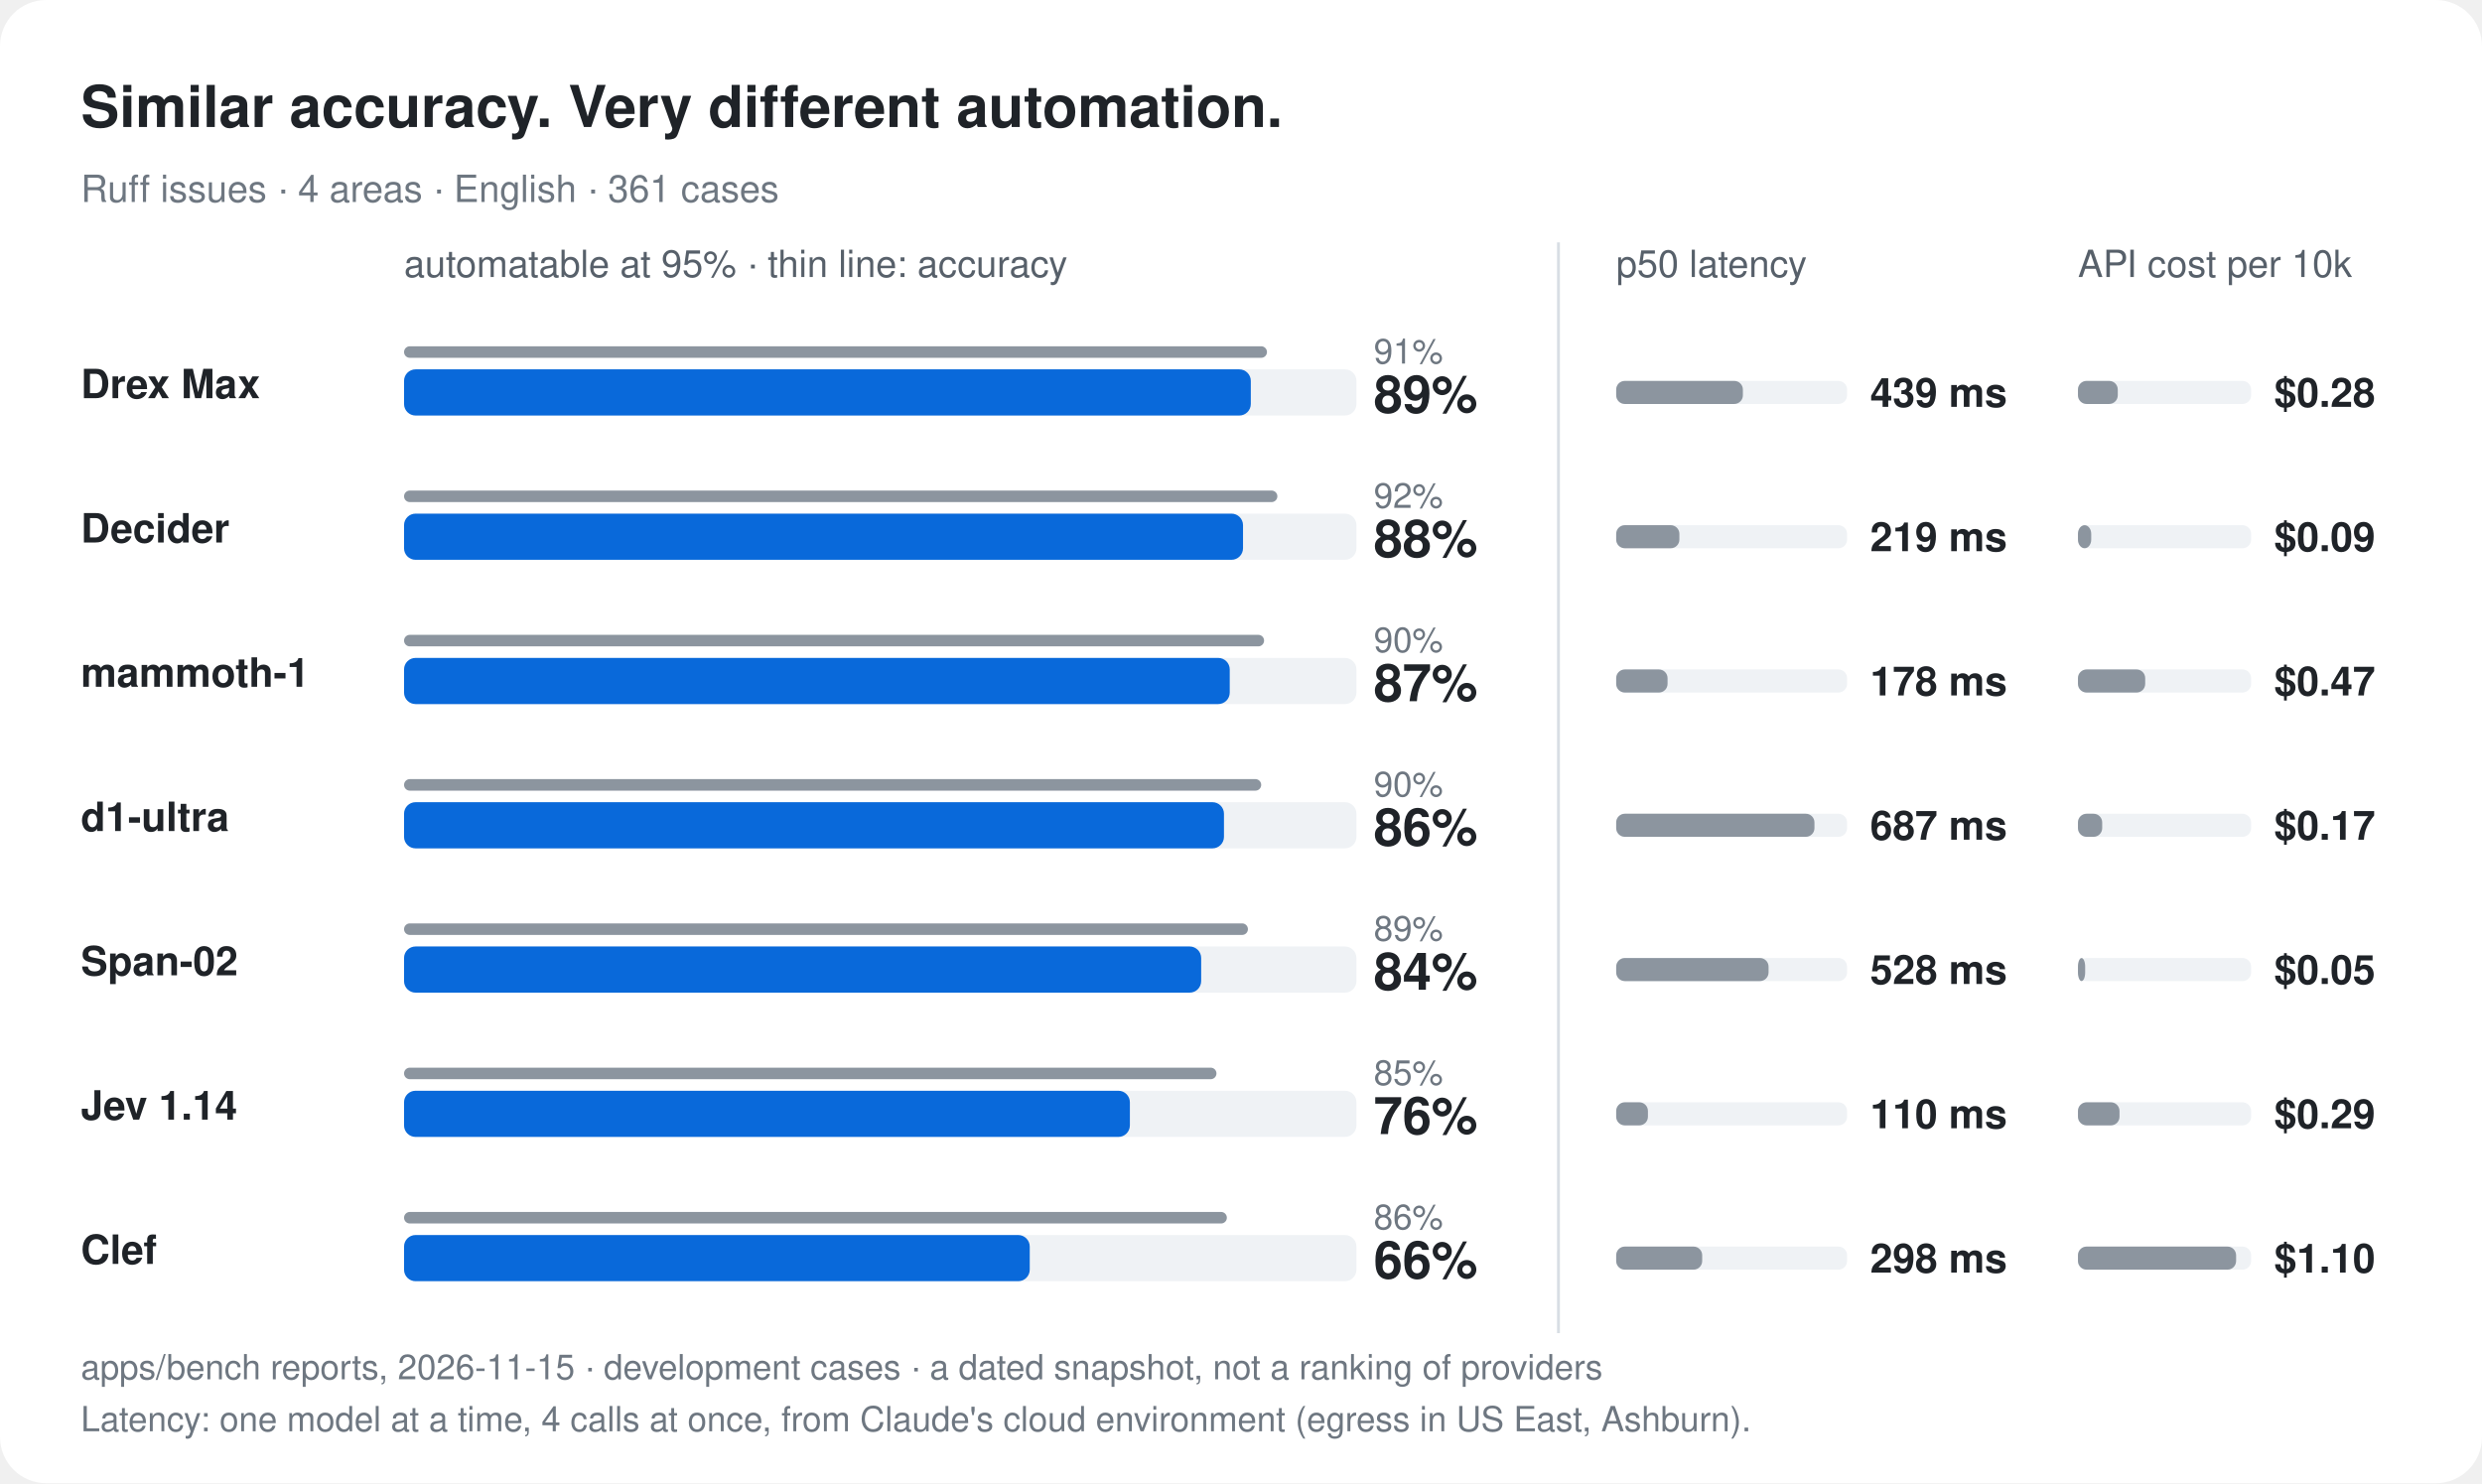
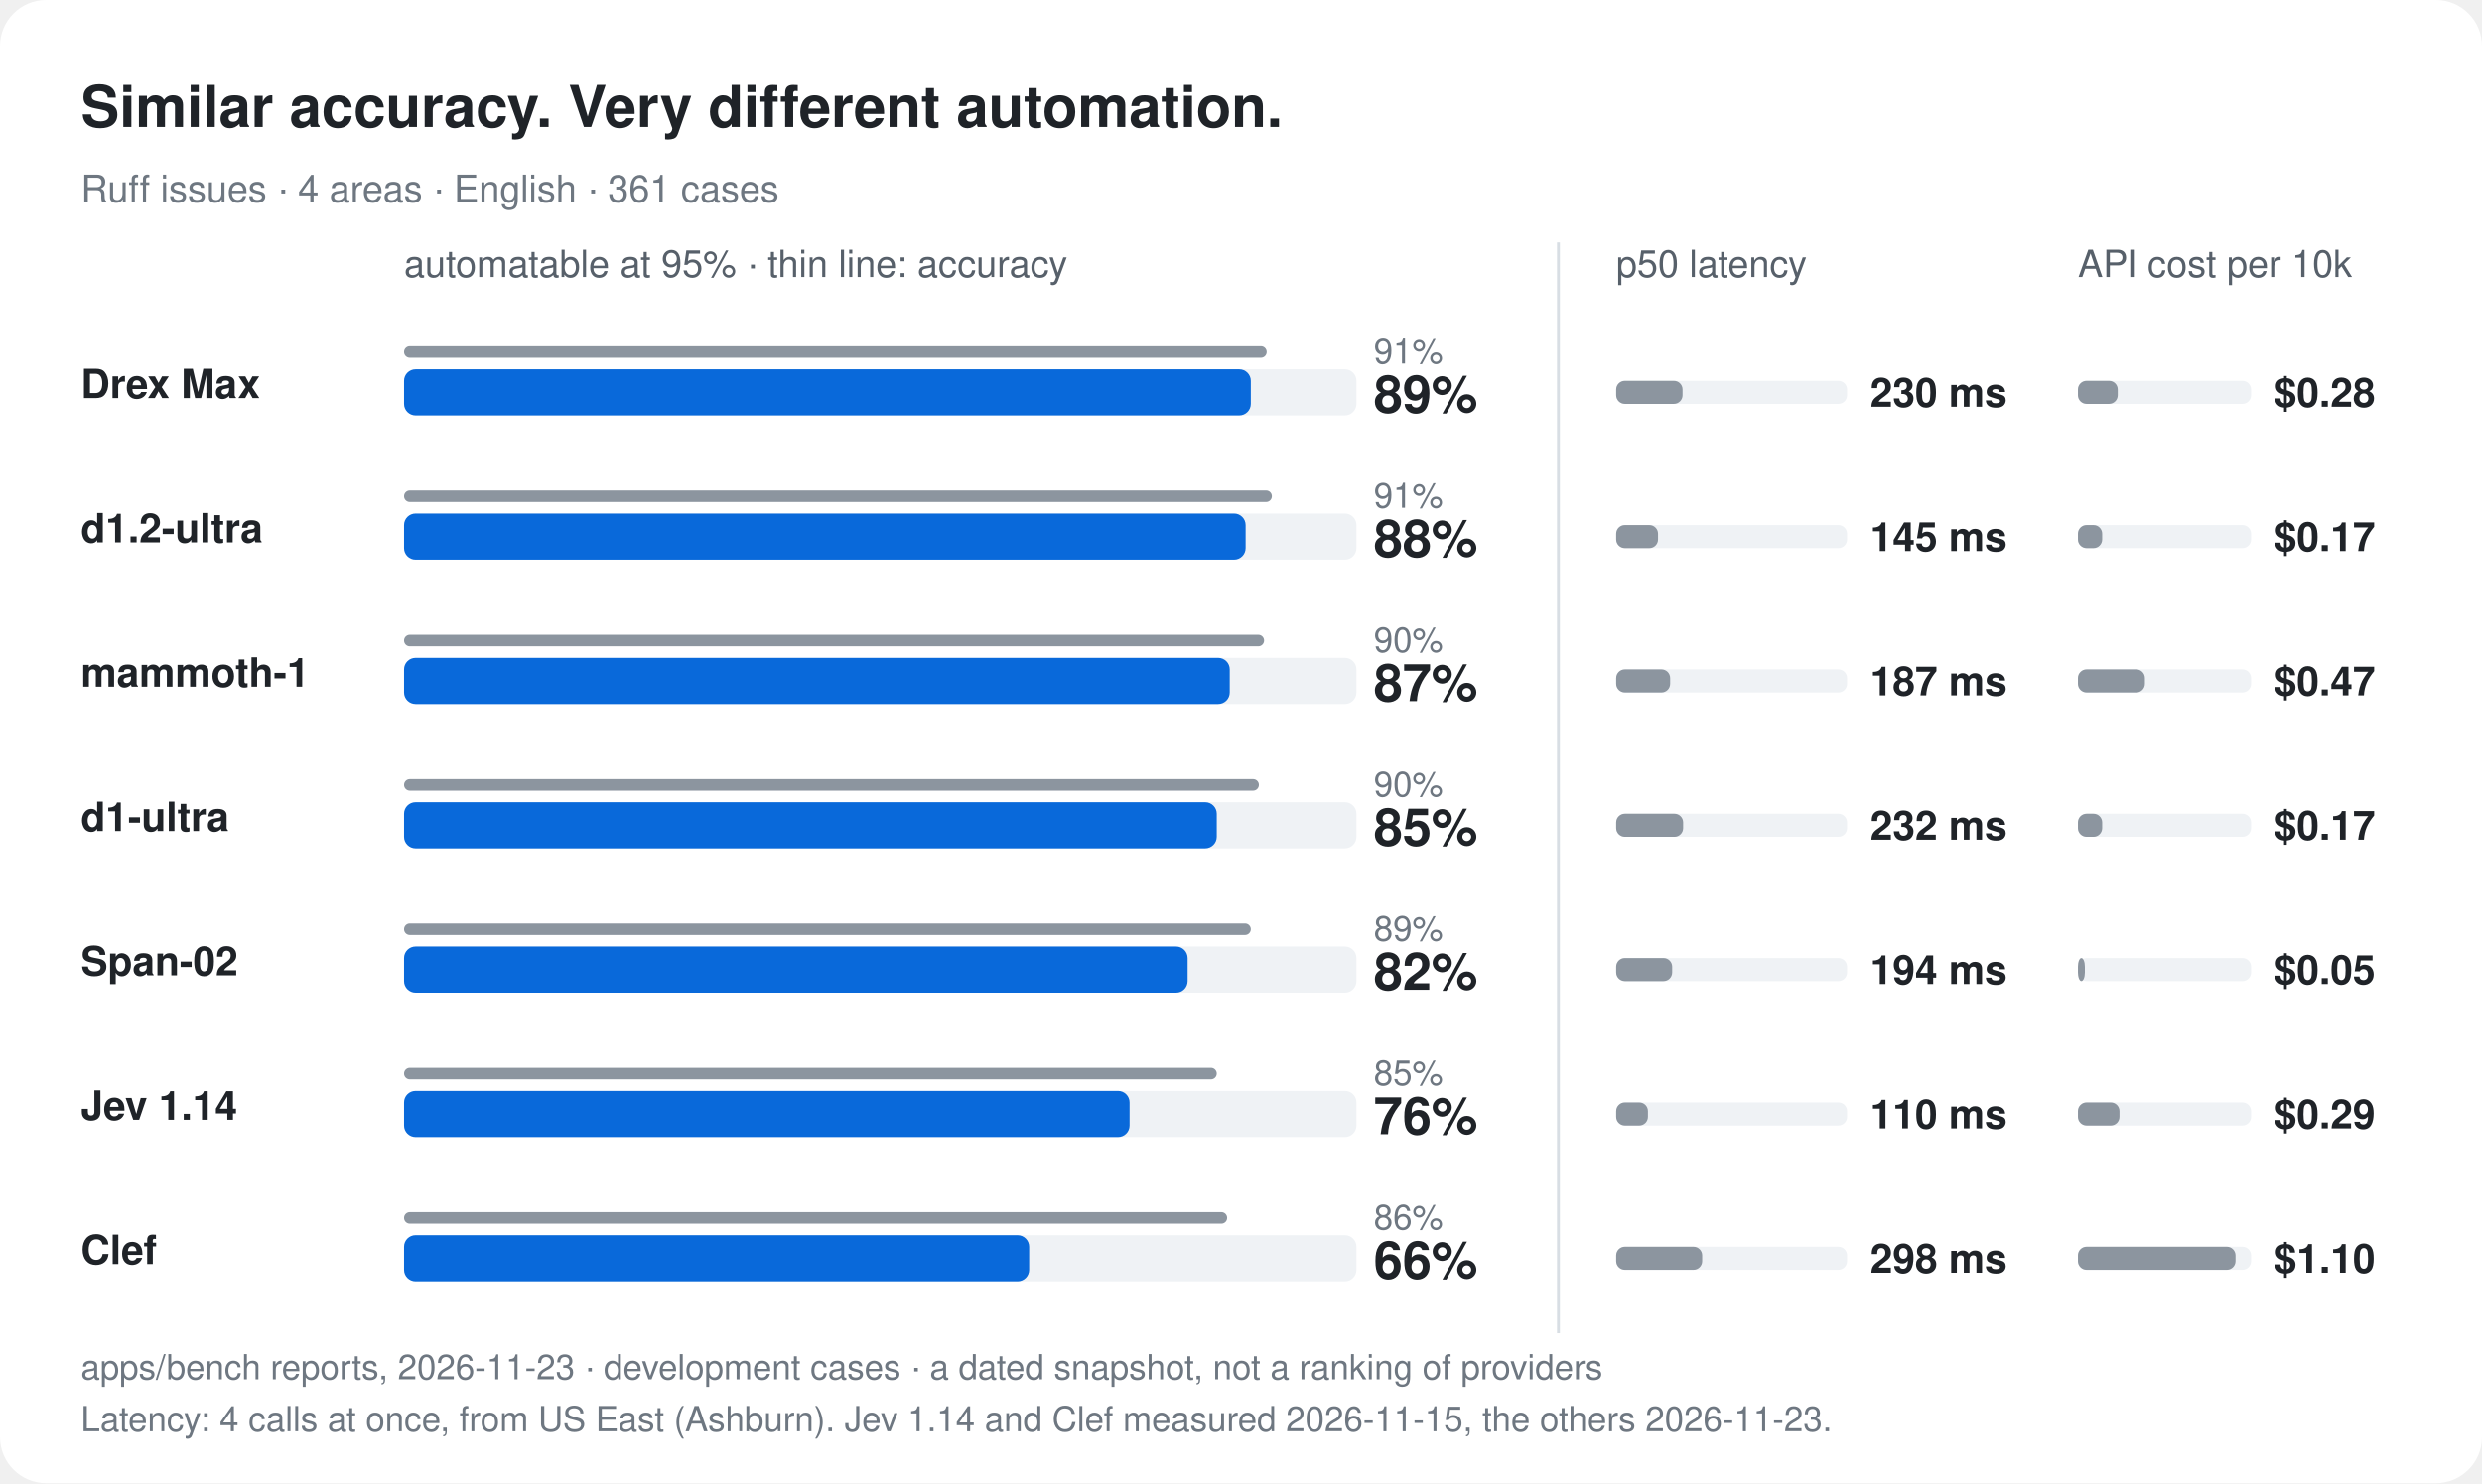
<svg xmlns="http://www.w3.org/2000/svg" viewBox="0 0 860 514" width="860" height="514" role="img" aria-labelledby="t d">
  <style>
    text { font-family: -apple-system, BlinkMacSystemFont, "Segoe UI", Helvetica, Arial, sans-serif; fill: #1f2328; }
    .bg { fill: #ffffff; }
    .h { font-size: 20px; font-weight: 700; }
    .p { font-size: 15px; font-weight: 700; }
    .ps { font-size: 13px; fill: #6e7781; }
    .n { font-size: 14px; font-weight: 600; }
    .v { font-size: 18px; font-weight: 700; }
    .m { font-size: 14px; font-weight: 600; }
    .a { font-size: 12px; fill: #6e7781; }
    .lg { font-size: 13px; fill: #57606a; }
    .f { font-size: 12px; fill: #6e7781; }
    .track { fill: #eff2f5; }
    .acc { fill: #8c959f; }
    .bar { fill: #0969da; }
    .rule { stroke: #d8dee4; }
  </style>
  <rect class="bg" width="860" height="514" rx="16" />
  <text class="h" x="28" y="44">Similar accuracy. Very different automation.</text>
  <text class="lg" x="140" y="96">automatable at 95% · thin line: accuracy</text>
  <text class="lg" x="560" y="96">p50 latency</text>
  <text class="lg" x="720" y="96">API cost per 10k</text>
  <line class="rule" x1="540" x2="540" y1="84" y2="462" />
  <text class="ps" x="28" y="70">Ruff issues · 4 areas · English · 361 cases</text>
  <text class="n" x="28" y="138">Drex Max</text>
-   <rect class="acc" x="140" y="120" width="299.0" height="4" rx="2" />
+   <rect class="acc" x="140" y="120" width="298.9" height="4" rx="2" />
  <text class="a" x="476" y="126">91%</text>
  <rect class="track" x="140" y="128" width="330" height="16" rx="4" />
  <rect class="bar" x="140" y="128" width="293.4" height="16" rx="4" />
  <text class="v" x="476" y="143">89%</text>
  <rect class="track" x="560" y="132" width="80" height="8" rx="3" />
-   <rect class="acc" x="560" y="132" width="43.9" height="8" rx="3" />
-   <text class="m" x="648" y="141">439 ms</text>
+   <rect class="acc" x="560" y="132" width="23.0" height="8" rx="3" />
+   <text class="m" x="648" y="141">230 ms</text>
  <rect class="track" x="720" y="132" width="60" height="8" rx="3" />
  <rect class="acc" x="720" y="132" width="13.8" height="8" rx="3" />
  <text class="m" x="788" y="141">$0.28</text>
-   <text class="n" x="28" y="188">Decider</text>
-   <rect class="acc" x="140" y="170" width="302.6" height="4" rx="2" />
-   <text class="a" x="476" y="176">92%</text>
+   <text class="n" x="28" y="188">d1.2-ultra</text>
+   <rect class="acc" x="140" y="170" width="300.7" height="4" rx="2" />
+   <text class="a" x="476" y="176">91%</text>
  <rect class="track" x="140" y="178" width="330" height="16" rx="4" />
-   <rect class="bar" x="140" y="178" width="290.7" height="16" rx="4" />
+   <rect class="bar" x="140" y="178" width="291.6" height="16" rx="4" />
  <text class="v" x="476" y="193">88%</text>
  <rect class="track" x="560" y="182" width="80" height="8" rx="3" />
-   <rect class="acc" x="560" y="182" width="21.9" height="8" rx="3" />
-   <text class="m" x="648" y="191">219 ms</text>
+   <rect class="acc" x="560" y="182" width="14.5" height="8" rx="3" />
+   <text class="m" x="648" y="191">145 ms</text>
  <rect class="track" x="720" y="182" width="60" height="8" rx="3" />
-   <rect class="acc" x="720" y="182" width="4.6" height="8" rx="3" />
-   <text class="m" x="788" y="191">$0.09</text>
+   <rect class="acc" x="720" y="182" width="8.4" height="8" rx="3" />
+   <text class="m" x="788" y="191">$0.17</text>
  <text class="n" x="28" y="238">mammoth-1</text>
  <rect class="acc" x="140" y="220" width="298.0" height="4" rx="2" />
  <text class="a" x="476" y="226">90%</text>
  <rect class="track" x="140" y="228" width="330" height="16" rx="4" />
  <rect class="bar" x="140" y="228" width="286.1" height="16" rx="4" />
  <text class="v" x="476" y="243">87%</text>
  <rect class="track" x="560" y="232" width="80" height="8" rx="3" />
-   <rect class="acc" x="560" y="232" width="17.8" height="8" rx="3" />
-   <text class="m" x="648" y="241">178 ms</text>
+   <rect class="acc" x="560" y="232" width="18.7" height="8" rx="3" />
+   <text class="m" x="648" y="241">187 ms</text>
  <rect class="track" x="720" y="232" width="60" height="8" rx="3" />
-   <rect class="acc" x="720" y="232" width="23.3" height="8" rx="3" />
+   <rect class="acc" x="720" y="232" width="23.2" height="8" rx="3" />
  <text class="m" x="788" y="241">$0.47</text>
  <text class="n" x="28" y="288">d1-ultra</text>
-   <rect class="acc" x="140" y="270" width="297.0" height="4" rx="2" />
+   <rect class="acc" x="140" y="270" width="296.2" height="4" rx="2" />
  <text class="a" x="476" y="276">90%</text>
  <rect class="track" x="140" y="278" width="330" height="16" rx="4" />
-   <rect class="bar" x="140" y="278" width="284.1" height="16" rx="4" />
-   <text class="v" x="476" y="293">86%</text>
+   <rect class="bar" x="140" y="278" width="281.6" height="16" rx="4" />
+   <text class="v" x="476" y="293">85%</text>
  <rect class="track" x="560" y="282" width="80" height="8" rx="3" />
-   <rect class="acc" x="560" y="282" width="68.7" height="8" rx="3" />
-   <text class="m" x="648" y="291">687 ms</text>
+   <rect class="acc" x="560" y="282" width="23.2" height="8" rx="3" />
+   <text class="m" x="648" y="291">232 ms</text>
  <rect class="track" x="720" y="282" width="60" height="8" rx="3" />
  <rect class="acc" x="720" y="282" width="8.4" height="8" rx="3" />
  <text class="m" x="788" y="291">$0.17</text>
  <text class="n" x="28" y="338">Span-02</text>
-   <rect class="acc" x="140" y="320" width="292.4" height="4" rx="2" />
+   <rect class="acc" x="140" y="320" width="293.4" height="4" rx="2" />
  <text class="a" x="476" y="326">89%</text>
  <rect class="track" x="140" y="328" width="330" height="16" rx="4" />
-   <rect class="bar" x="140" y="328" width="276.2" height="16" rx="4" />
-   <text class="v" x="476" y="343">84%</text>
+   <rect class="bar" x="140" y="328" width="271.5" height="16" rx="4" />
+   <text class="v" x="476" y="343">82%</text>
  <rect class="track" x="560" y="332" width="80" height="8" rx="3" />
-   <rect class="acc" x="560" y="332" width="52.8" height="8" rx="3" />
-   <text class="m" x="648" y="341">528 ms</text>
+   <rect class="acc" x="560" y="332" width="19.4" height="8" rx="3" />
+   <text class="m" x="648" y="341">194 ms</text>
  <rect class="track" x="720" y="332" width="60" height="8" rx="3" />
-   <rect class="acc" x="720" y="332" width="2.5" height="8" rx="3" />
+   <rect class="acc" x="720" y="332" width="2.4" height="8" rx="3" />
  <text class="m" x="788" y="341">$0.05</text>
  <text class="n" x="28" y="388">Jev 1.14</text>
-   <rect class="acc" x="140" y="370" width="281.5" height="4" rx="2" />
+   <rect class="acc" x="140" y="370" width="281.6" height="4" rx="2" />
  <text class="a" x="476" y="376">85%</text>
  <rect class="track" x="140" y="378" width="330" height="16" rx="4" />
-   <rect class="bar" x="140" y="378" width="251.5" height="16" rx="4" />
+   <rect class="bar" x="140" y="378" width="251.4" height="16" rx="4" />
  <text class="v" x="476" y="393">76%</text>
  <rect class="track" x="560" y="382" width="80" height="8" rx="3" />
  <rect class="acc" x="560" y="382" width="11.0" height="8" rx="3" />
  <text class="m" x="648" y="391">110 ms</text>
  <rect class="track" x="720" y="382" width="60" height="8" rx="3" />
  <rect class="acc" x="720" y="382" width="14.4" height="8" rx="3" />
  <text class="m" x="788" y="391">$0.29</text>
  <text class="n" x="28" y="438">Clef</text>
-   <rect class="acc" x="140" y="420" width="285.1" height="4" rx="2" />
+   <rect class="acc" x="140" y="420" width="285.2" height="4" rx="2" />
  <text class="a" x="476" y="426">86%</text>
  <rect class="track" x="140" y="428" width="330" height="16" rx="4" />
-   <rect class="bar" x="140" y="428" width="216.8" height="16" rx="4" />
+   <rect class="bar" x="140" y="428" width="216.6" height="16" rx="4" />
  <text class="v" x="476" y="443">66%</text>
  <rect class="track" x="560" y="432" width="80" height="8" rx="3" />
  <rect class="acc" x="560" y="432" width="29.8" height="8" rx="3" />
  <text class="m" x="648" y="441">298 ms</text>
  <rect class="track" x="720" y="432" width="60" height="8" rx="3" />
-   <rect class="acc" x="720" y="432" width="54.8" height="8" rx="3" />
+   <rect class="acc" x="720" y="432" width="54.6" height="8" rx="3" />
  <text class="m" x="788" y="441">$1.10</text>
-   <text class="f" x="28" y="478">apps/bench reports, 2026-11-15 · development cases · a dated snapshot, not a ranking of providers</text>
-   <text class="f" x="28" y="496">Latency: one model at a time, 4 calls at once, from Claude's cloud environment (egress in US East, Ashburn).</text>
+   <text class="f" x="28" y="478">apps/bench reports, 2026-11-23 · development cases · a dated snapshot, not a ranking of providers</text>
+   <text class="f" x="28" y="496">Latency: 4 calls at once, from US East (Ashburn). Jev 1.14 and Clef measured 2026-11-15, the others 2026-11-23.</text>
</svg>
